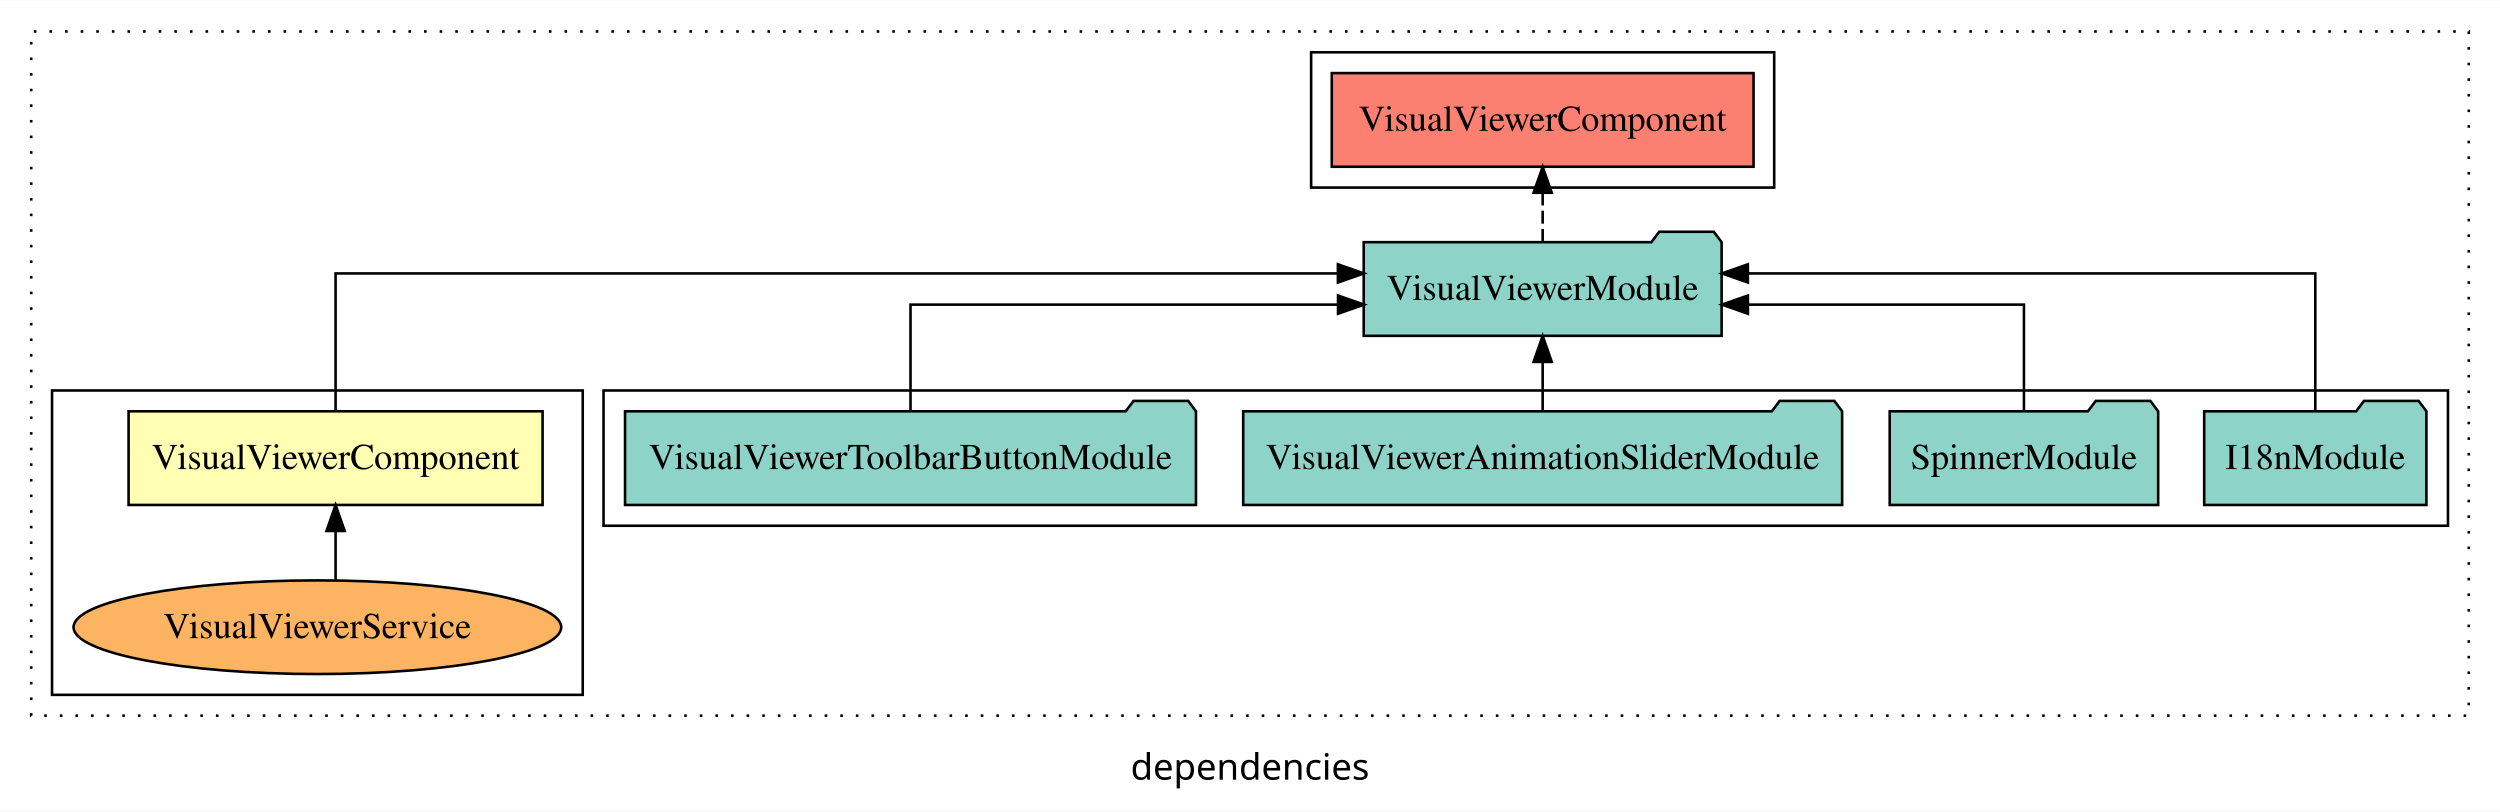
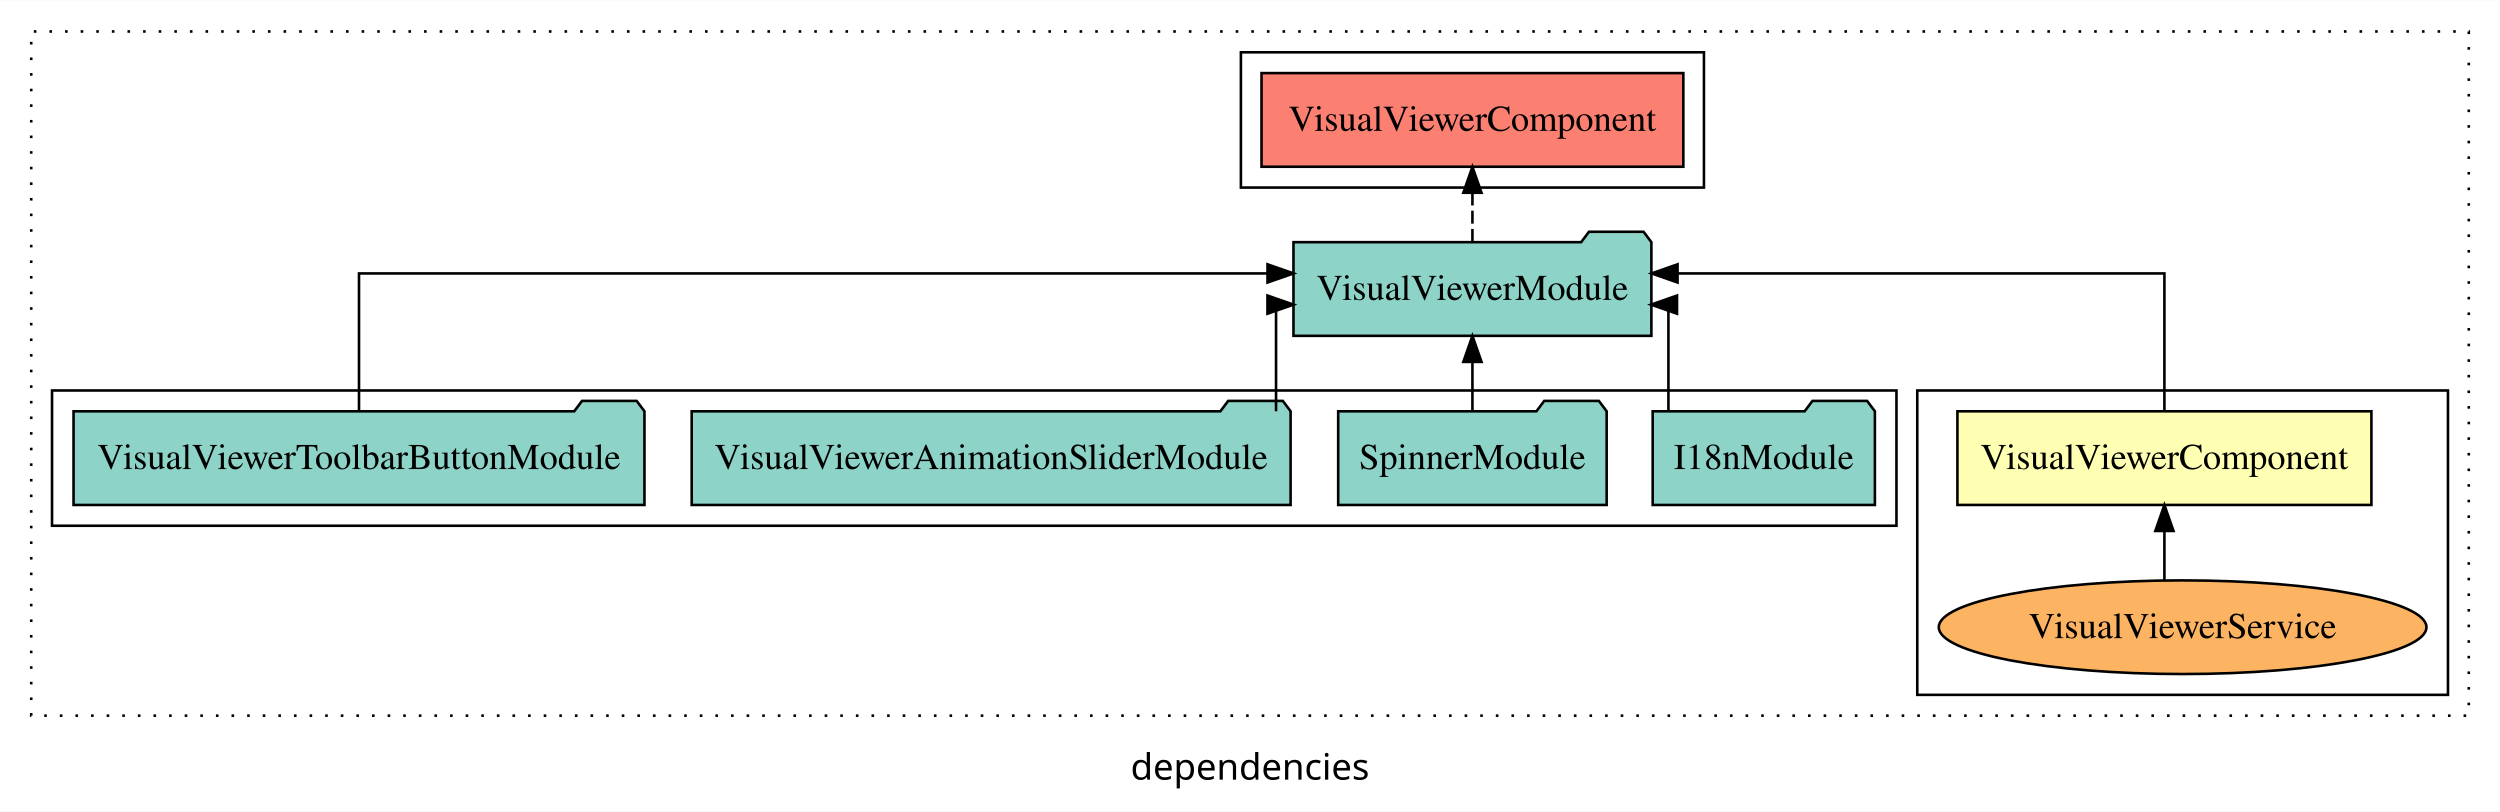
<svg xmlns="http://www.w3.org/2000/svg" width="961pt" height="312pt" viewBox="0.00 0.00 961.00 311.80">
  <g id="graph0" class="graph" transform="scale(1 1) rotate(0) translate(4 307.8)">
    <polygon fill="white" stroke="transparent" points="-4,4 -4,-307.8 957,-307.8 957,4 -4,4" />
    <text text-anchor="middle" x="476.5" y="-8.2" font-family="sans-serif" font-size="14.00">dependencies</text>
    <g id="clust1" class="cluster">
      <polygon fill="none" stroke="black" stroke-dasharray="1,5" points="8,-32.8 8,-295.8 945,-295.8 945,-32.8 8,-32.8" />
    </g>
-     <g id="clust5" class="cluster">
-       <polygon fill="none" stroke="black" points="500,-235.8 500,-287.8 678,-287.8 678,-235.8 500,-235.8" />
+     <g id="clust3" class="cluster">
+       <polygon fill="none" stroke="black" points="733,-40.8 733,-157.8 937,-157.8 937,-40.8 733,-40.8" />
    </g>
    <g id="clust4" class="cluster">
-       <polygon fill="none" stroke="black" points="228,-105.8 228,-157.8 937,-157.8 937,-105.8 228,-105.8" />
+       <polygon fill="none" stroke="black" points="16,-105.8 16,-157.8 725,-157.8 725,-105.8 16,-105.8" />
    </g>
-     <g id="clust3" class="cluster">
-       <polygon fill="none" stroke="black" points="16,-40.8 16,-157.8 220,-157.8 220,-40.8 16,-40.8" />
+     <g id="clust5" class="cluster">
+       <polygon fill="none" stroke="black" points="473,-235.8 473,-287.8 651,-287.8 651,-235.8 473,-235.8" />
    </g>
    <g id="node1" class="node">
-       <polygon fill="#ffffb3" stroke="black" points="204.57,-149.8 45.43,-149.8 45.43,-113.8 204.57,-113.8 204.57,-149.8" />
-       <text text-anchor="middle" x="125" y="-127.6" font-family="Times,serif" font-size="14.00">VisualViewerComponent</text>
+       <polygon fill="#ffffb3" stroke="black" points="907.57,-149.8 748.43,-149.8 748.43,-113.8 907.57,-113.8 907.57,-149.8" />
+       <text text-anchor="middle" x="828" y="-127.6" font-family="Times,serif" font-size="14.00">VisualViewerComponent</text>
    </g>
    <g id="node2" class="node">
-       <polygon fill="#8dd3c7" stroke="black" points="657.79,-214.8 654.79,-218.8 633.79,-218.8 630.79,-214.8 520.21,-214.8 520.21,-178.8 657.79,-178.8 657.79,-214.8" />
-       <text text-anchor="middle" x="589" y="-192.6" font-family="Times,serif" font-size="14.00">VisualViewerModule</text>
+       <polygon fill="#8dd3c7" stroke="black" points="630.79,-214.8 627.79,-218.8 606.79,-218.8 603.79,-214.8 493.21,-214.8 493.21,-178.8 630.79,-178.8 630.79,-214.8" />
+       <text text-anchor="middle" x="562" y="-192.6" font-family="Times,serif" font-size="14.00">VisualViewerModule</text>
    </g>
    <g id="edge1" class="edge">
-       <path fill="none" stroke="black" d="M125,-150.08C125,-171.12 125,-202.8 125,-202.8 125,-202.8 510.29,-202.8 510.29,-202.8" />
-       <polygon fill="black" stroke="black" points="510.29,-206.3 520.29,-202.8 510.29,-199.3 510.29,-206.3" />
+       <path fill="none" stroke="black" d="M828,-150.08C828,-171.12 828,-202.8 828,-202.8 828,-202.8 640.85,-202.8 640.85,-202.8" />
+       <polygon fill="black" stroke="black" points="640.85,-199.3 630.85,-202.8 640.85,-206.3 640.85,-199.3" />
    </g>
    <g id="node8" class="node">
-       <polygon fill="#fb8072" stroke="black" points="670.07,-279.8 507.93,-279.8 507.93,-243.8 670.07,-243.8 670.07,-279.8" />
-       <text text-anchor="middle" x="589" y="-257.6" font-family="Times,serif" font-size="14.00">VisualViewerComponent </text>
+       <polygon fill="#fb8072" stroke="black" points="643.07,-279.8 480.93,-279.8 480.93,-243.8 643.07,-243.8 643.07,-279.8" />
+       <text text-anchor="middle" x="562" y="-257.6" font-family="Times,serif" font-size="14.00">VisualViewerComponent </text>
    </g>
    <g id="edge7" class="edge">
-       <path fill="none" stroke="black" stroke-dasharray="5,2" d="M589,-214.91C589,-214.91 589,-233.79 589,-233.79" />
-       <polygon fill="black" stroke="black" points="585.5,-233.79 589,-243.79 592.5,-233.79 585.5,-233.79" />
+       <path fill="none" stroke="black" stroke-dasharray="5,2" d="M562,-214.91C562,-214.91 562,-233.79 562,-233.79" />
+       <polygon fill="black" stroke="black" points="558.5,-233.79 562,-243.79 565.5,-233.79 558.5,-233.79" />
    </g>
    <g id="node3" class="node">
-       <ellipse fill="#fdb462" stroke="black" cx="118" cy="-66.8" rx="93.73" ry="18" />
-       <text text-anchor="middle" x="118" y="-62.6" font-family="Times,serif" font-size="14.00">VisualViewerService</text>
+       <ellipse fill="#fdb462" stroke="black" cx="835" cy="-66.8" rx="93.73" ry="18" />
+       <text text-anchor="middle" x="835" y="-62.6" font-family="Times,serif" font-size="14.00">VisualViewerService</text>
    </g>
    <g id="edge2" class="edge">
-       <path fill="none" stroke="black" d="M125,-84.91C125,-84.91 125,-103.79 125,-103.79" />
-       <polygon fill="black" stroke="black" points="121.5,-103.79 125,-113.79 128.5,-103.79 121.5,-103.79" />
+       <path fill="none" stroke="black" d="M828,-84.91C828,-84.91 828,-103.79 828,-103.79" />
+       <polygon fill="black" stroke="black" points="824.5,-103.79 828,-113.79 831.5,-103.79 824.5,-103.79" />
    </g>
    <g id="node4" class="node">
-       <polygon fill="#8dd3c7" stroke="black" points="928.71,-149.8 925.71,-153.8 904.71,-153.8 901.71,-149.8 843.29,-149.8 843.29,-113.8 928.71,-113.8 928.71,-149.8" />
-       <text text-anchor="middle" x="886" y="-127.6" font-family="Times,serif" font-size="14.00">I18nModule</text>
+       <polygon fill="#8dd3c7" stroke="black" points="716.71,-149.8 713.71,-153.8 692.71,-153.8 689.71,-149.8 631.29,-149.8 631.29,-113.8 716.71,-113.8 716.71,-149.8" />
+       <text text-anchor="middle" x="674" y="-127.6" font-family="Times,serif" font-size="14.00">I18nModule</text>
    </g>
    <g id="edge3" class="edge">
-       <path fill="none" stroke="black" d="M886,-150.08C886,-171.12 886,-202.8 886,-202.8 886,-202.8 667.88,-202.8 667.88,-202.8" />
-       <polygon fill="black" stroke="black" points="667.88,-199.3 657.88,-202.8 667.88,-206.3 667.88,-199.3" />
+       <path fill="none" stroke="black" d="M637.34,-149.82C637.34,-167.17 637.34,-190.8 637.34,-190.8 637.34,-190.8 636.67,-190.8 636.67,-190.8" />
+       <polygon fill="black" stroke="black" points="640.65,-187.3 630.65,-190.8 640.65,-194.3 640.65,-187.3" />
    </g>
    <g id="node5" class="node">
-       <polygon fill="#8dd3c7" stroke="black" points="825.6,-149.8 822.6,-153.8 801.6,-153.8 798.6,-149.8 722.4,-149.8 722.4,-113.8 825.6,-113.8 825.6,-149.8" />
-       <text text-anchor="middle" x="774" y="-127.6" font-family="Times,serif" font-size="14.00">SpinnerModule</text>
+       <polygon fill="#8dd3c7" stroke="black" points="613.6,-149.8 610.6,-153.8 589.6,-153.8 586.6,-149.8 510.4,-149.8 510.4,-113.8 613.6,-113.8 613.6,-149.8" />
+       <text text-anchor="middle" x="562" y="-127.6" font-family="Times,serif" font-size="14.00">SpinnerModule</text>
    </g>
    <g id="edge4" class="edge">
-       <path fill="none" stroke="black" d="M774,-149.82C774,-167.17 774,-190.8 774,-190.8 774,-190.8 667.89,-190.8 667.89,-190.8" />
-       <polygon fill="black" stroke="black" points="667.89,-187.3 657.89,-190.8 667.89,-194.3 667.89,-187.3" />
+       <path fill="none" stroke="black" d="M562,-149.91C562,-149.91 562,-168.79 562,-168.79" />
+       <polygon fill="black" stroke="black" points="558.5,-168.79 562,-178.79 565.5,-168.79 558.5,-168.79" />
    </g>
    <g id="node6" class="node">
-       <polygon fill="#8dd3c7" stroke="black" points="704.11,-149.8 701.11,-153.8 680.11,-153.8 677.11,-149.8 473.89,-149.8 473.89,-113.8 704.11,-113.8 704.11,-149.8" />
-       <text text-anchor="middle" x="589" y="-127.6" font-family="Times,serif" font-size="14.00">VisualViewerAnimationSliderModule</text>
+       <polygon fill="#8dd3c7" stroke="black" points="492.11,-149.8 489.11,-153.8 468.11,-153.8 465.11,-149.8 261.89,-149.8 261.89,-113.8 492.11,-113.8 492.11,-149.8" />
+       <text text-anchor="middle" x="377" y="-127.6" font-family="Times,serif" font-size="14.00">VisualViewerAnimationSliderModule</text>
    </g>
    <g id="edge5" class="edge">
-       <path fill="none" stroke="black" d="M589,-149.91C589,-149.91 589,-168.79 589,-168.79" />
-       <polygon fill="black" stroke="black" points="585.5,-168.79 589,-178.79 592.5,-168.79 585.5,-168.79" />
+       <path fill="none" stroke="black" d="M486.51,-149.82C486.51,-167.17 486.51,-190.8 486.51,-190.8 486.51,-190.8 487.18,-190.8 487.18,-190.8" />
+       <polygon fill="black" stroke="black" points="483.21,-194.3 493.21,-190.8 483.21,-187.3 483.21,-194.3" />
    </g>
    <g id="node7" class="node">
-       <polygon fill="#8dd3c7" stroke="black" points="455.73,-149.8 452.73,-153.8 431.73,-153.8 428.73,-149.8 236.27,-149.8 236.27,-113.8 455.73,-113.8 455.73,-149.8" />
-       <text text-anchor="middle" x="346" y="-127.6" font-family="Times,serif" font-size="14.00">VisualViewerToolbarButtonModule</text>
+       <polygon fill="#8dd3c7" stroke="black" points="243.73,-149.8 240.73,-153.8 219.73,-153.8 216.73,-149.8 24.27,-149.8 24.27,-113.8 243.73,-113.8 243.73,-149.8" />
+       <text text-anchor="middle" x="134" y="-127.6" font-family="Times,serif" font-size="14.00">VisualViewerToolbarButtonModule</text>
    </g>
    <g id="edge6" class="edge">
-       <path fill="none" stroke="black" d="M346,-149.82C346,-167.17 346,-190.8 346,-190.8 346,-190.8 510.34,-190.8 510.34,-190.8" />
-       <polygon fill="black" stroke="black" points="510.34,-194.3 520.34,-190.8 510.34,-187.3 510.34,-194.3" />
+       <path fill="none" stroke="black" d="M134,-150.08C134,-171.12 134,-202.8 134,-202.8 134,-202.8 483.23,-202.8 483.23,-202.8" />
+       <polygon fill="black" stroke="black" points="483.23,-206.3 493.23,-202.8 483.23,-199.3 483.23,-206.3" />
    </g>
  </g>
</svg>
